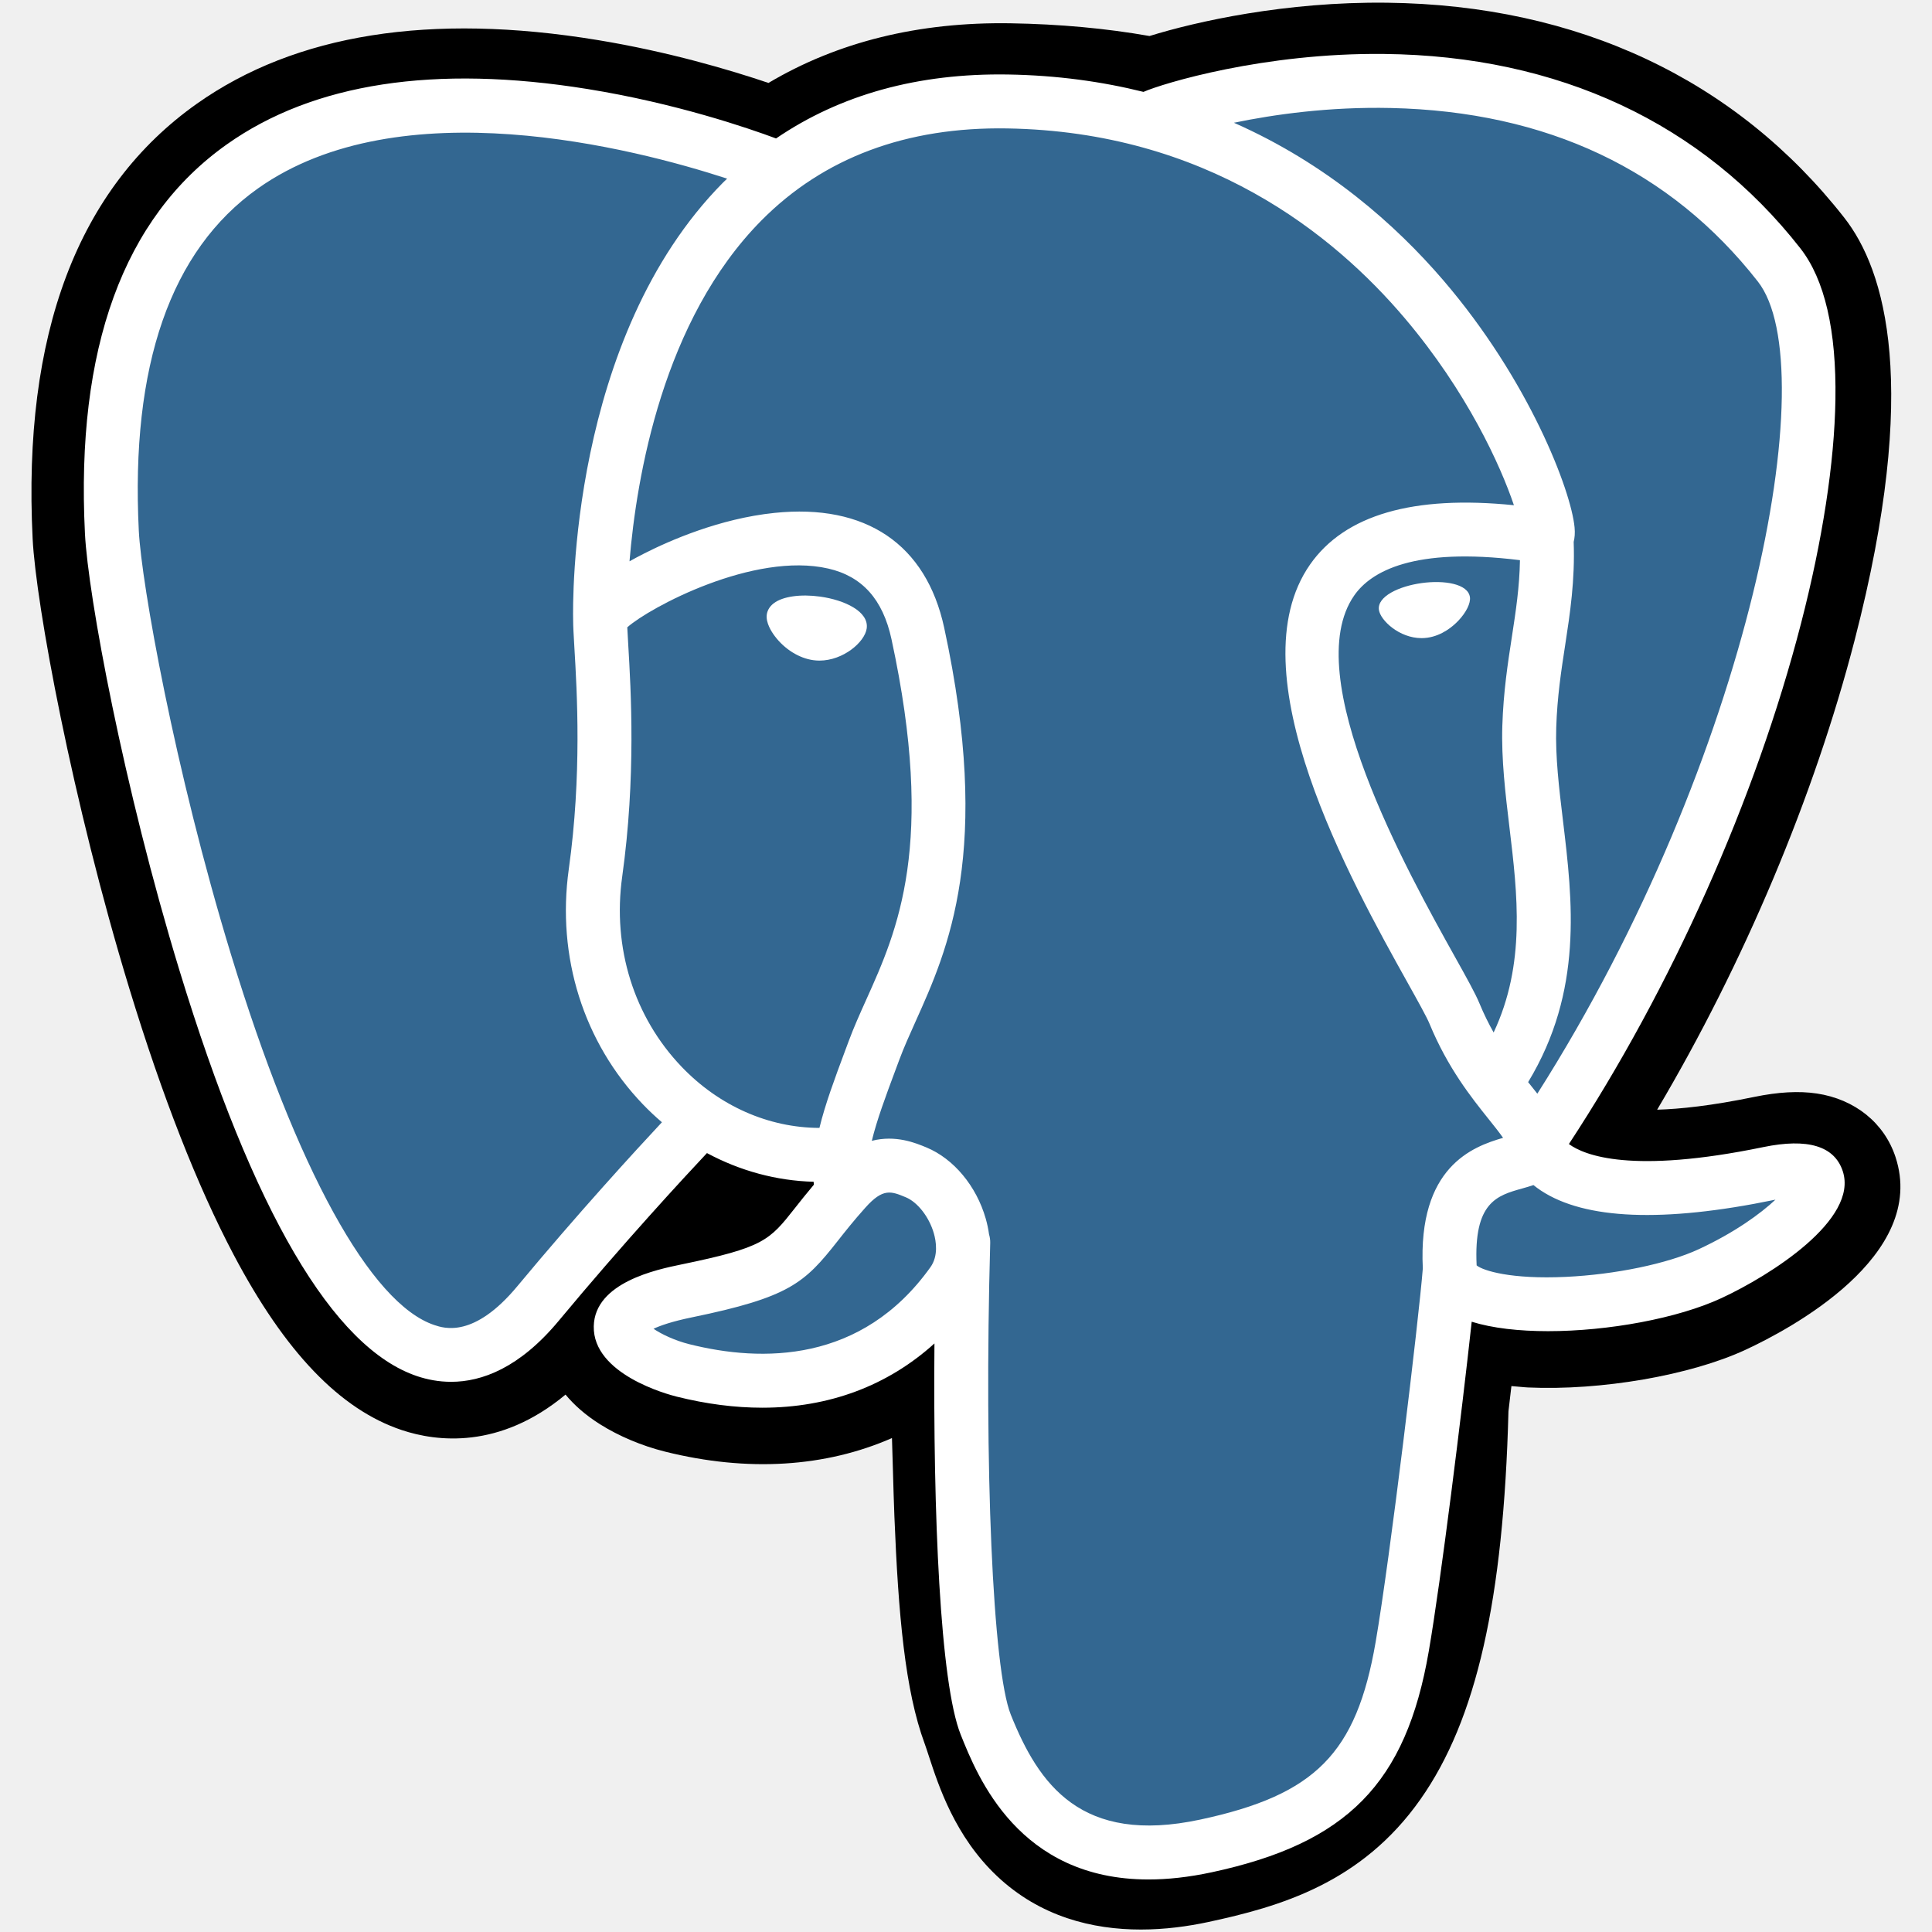
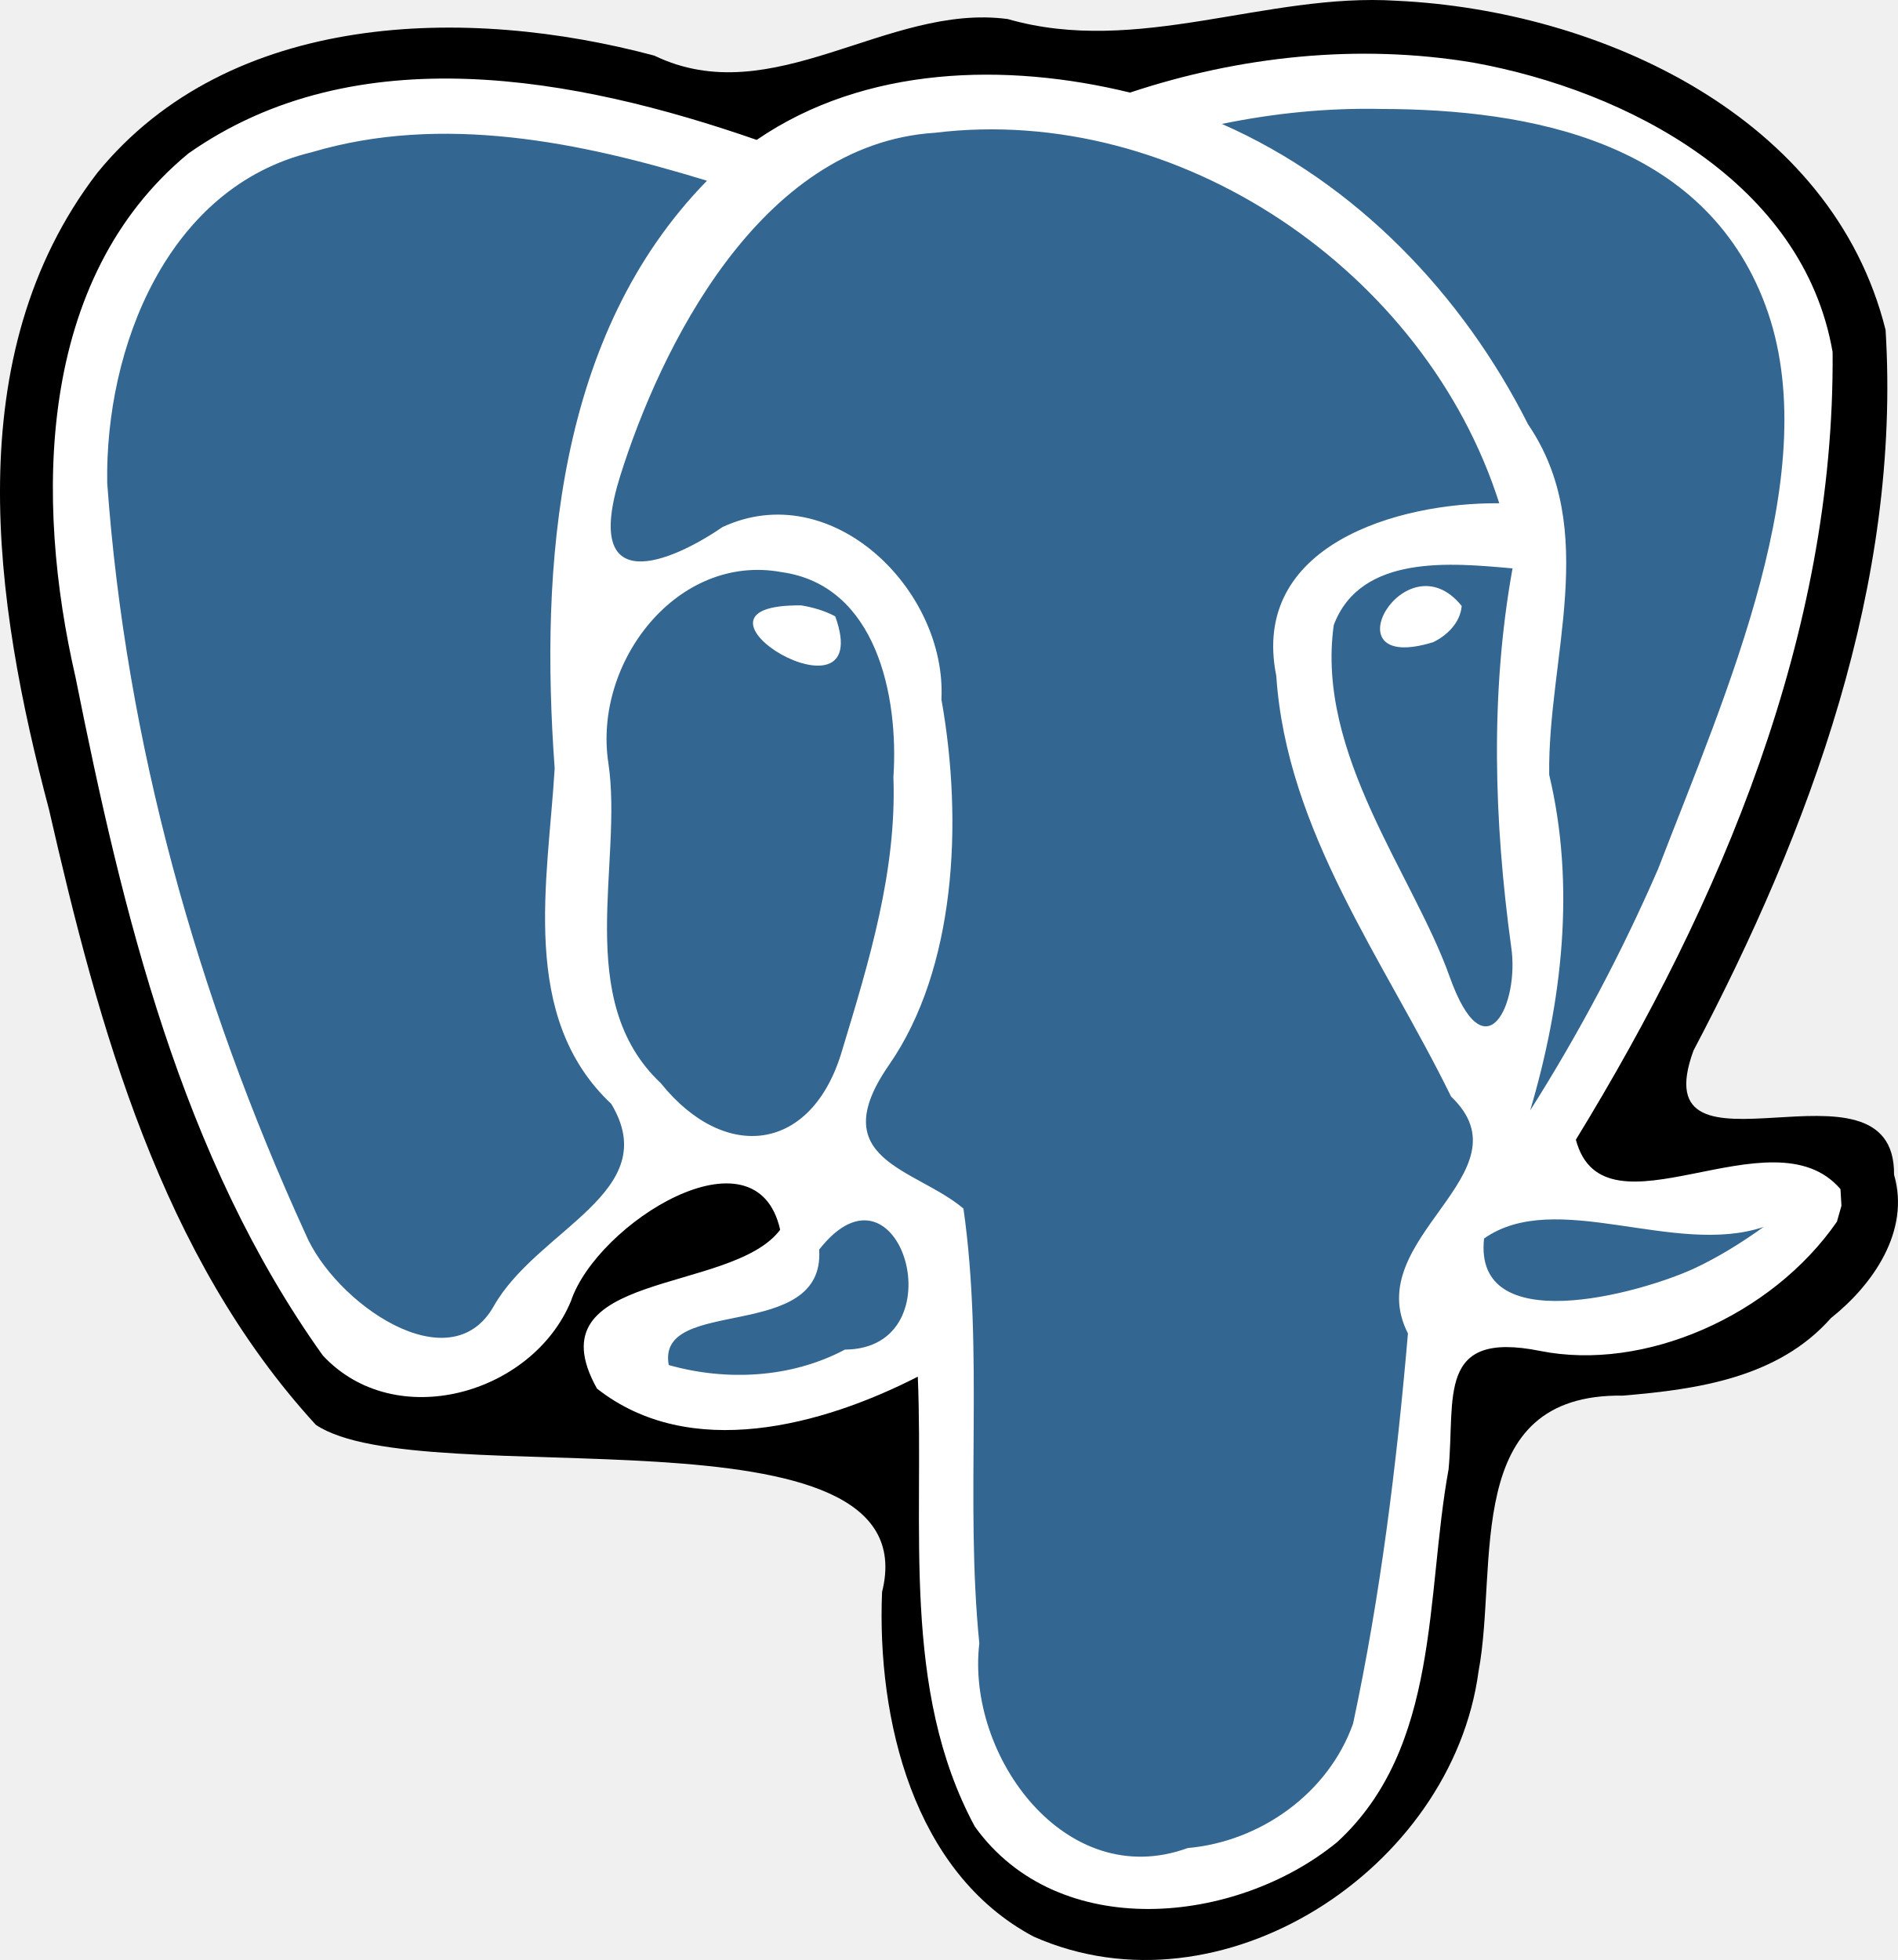
- <svg xmlns="http://www.w3.org/2000/svg" width="800px" height="800px" viewBox="-4 0 264 264" version="1.1" preserveAspectRatio="xMidYMid">
-   <g>
-     <path d="M255.008,158.086 C253.473,153.437 249.452,150.199 244.252,149.422 C241.8,149.056 238.992,149.212 235.669,149.897 C229.877,151.092 225.58,151.547 222.444,151.635 C234.281,131.65 243.906,108.86 249.447,87.407 C258.406,52.718 253.619,36.915 248.024,29.767 C233.217,10.848 211.614,0.683 185.552,0.372 C171.649,0.202 159.444,2.947 153.077,4.921 C147.149,3.875 140.775,3.291 134.086,3.183 C121.55,2.983 110.473,5.716 101.008,11.333 C95.767,9.561 87.358,7.063 77.646,5.469 C54.804,1.719 36.394,4.641 22.928,14.154 C6.622,25.672 -0.937,45.684 0.461,73.634 C0.905,82.508 5.869,109.508 13.685,135.114 C18.177,149.832 22.967,162.054 27.922,171.444 C34.949,184.759 42.468,192.6 50.909,195.416 C55.64,196.992 64.236,198.096 73.277,190.567 C74.423,191.954 75.952,193.333 77.981,194.614 C80.558,196.239 83.709,197.567 86.856,198.354 C98.197,201.189 108.82,200.48 117.883,196.506 C117.939,198.118 117.982,199.658 118.018,200.988 C118.079,203.145 118.138,205.26 118.217,207.238 C118.754,220.612 119.664,231.011 122.36,238.287 C122.508,238.688 122.707,239.297 122.917,239.944 C124.262,244.062 126.511,250.956 132.233,256.355 C138.158,261.948 145.325,263.663 151.889,263.663 C155.181,263.663 158.322,263.231 161.077,262.641 C170.897,260.536 182.05,257.33 190.118,245.842 C197.746,234.982 201.454,218.625 202.125,192.851 C202.212,192.123 202.292,191.427 202.369,190.764 C202.422,190.316 202.475,189.859 202.529,189.402 L204.326,189.56 L204.789,189.591 C214.791,190.047 227.021,187.926 234.532,184.437 C240.467,181.683 259.486,171.642 255.008,158.086" fill="#000000">
- 
- </path>
-     <path d="M237.906,160.722 C208.166,166.857 206.121,156.788 206.121,156.788 C237.522,110.195 250.648,51.052 239.32,36.577 C208.417,-2.908 154.922,15.766 154.029,16.25 L153.742,16.302 C147.866,15.082 141.291,14.356 133.9,14.235 C120.444,14.014 110.236,17.763 102.49,23.637 C102.49,23.637 7.06,-15.677 11.499,73.081 C12.443,91.963 38.563,215.954 69.717,178.503 C81.104,164.808 92.106,153.229 92.106,153.229 C97.571,156.859 104.113,158.711 110.971,158.046 L111.504,157.594 C111.338,159.294 111.414,160.957 111.717,162.926 C103.691,171.893 106.05,173.467 90.006,176.77 C73.771,180.116 83.308,186.072 89.535,187.629 C97.084,189.517 114.548,192.191 126.348,175.672 L125.878,177.557 C129.022,180.076 131.23,193.94 130.86,206.509 C130.49,219.077 130.243,227.706 132.721,234.446 C135.199,241.186 137.668,256.351 158.76,251.832 C176.383,248.055 185.516,238.268 186.787,221.943 C187.688,210.336 189.729,212.052 189.857,201.675 L191.494,196.763 C193.381,181.03 191.794,175.954 202.651,178.315 L205.29,178.547 C213.282,178.91 223.741,177.261 229.88,174.408 C243.098,168.274 250.938,158.031 237.904,160.722 L237.906,160.722" fill="#336791">
- 
- </path>
-     <path d="M108.076,81.525 C105.397,81.152 102.969,81.497 101.741,82.427 C101.05,82.95 100.837,83.556 100.779,83.973 C100.625,85.078 101.4,86.3 101.875,86.93 C103.221,88.714 105.187,89.94 107.133,90.21 C107.415,90.249 107.696,90.268 107.975,90.268 C111.22,90.268 114.171,87.741 114.431,85.876 C114.756,83.54 111.365,81.983 108.076,81.525" fill="#FFFFFF">
- 
- </path>
-     <path d="M196.86,81.599 L196.86,81.599 C196.604,79.768 193.346,79.246 190.254,79.676 C187.166,80.106 184.172,81.5 184.422,83.335 C184.623,84.762 187.199,87.198 190.249,87.198 C190.507,87.198 190.767,87.181 191.029,87.144 C193.065,86.862 194.559,85.569 195.268,84.824 C196.35,83.688 196.975,82.422 196.86,81.599" fill="#FFFFFF">
- 
- </path>
-     <path d="M247.802,160.025 C246.668,156.596 243.018,155.493 236.954,156.745 C218.949,160.461 212.501,157.887 210.384,156.328 C224.379,135.007 235.892,109.236 242.103,85.191 C245.045,73.801 246.67,63.223 246.803,54.602 C246.95,45.138 245.338,38.184 242.014,33.936 C228.612,16.811 208.942,7.625 185.132,7.373 C168.763,7.189 154.933,11.378 152.252,12.556 C146.606,11.152 140.451,10.29 133.75,10.18 C121.462,9.981 110.84,12.923 102.046,18.919 C98.226,17.498 88.354,14.109 76.281,12.164 C55.409,8.803 38.823,11.35 26.987,19.735 C12.864,29.741 6.344,47.627 7.607,72.894 C8.032,81.396 12.876,107.548 20.52,132.593 C30.582,165.557 41.519,184.218 53.028,188.057 C54.375,188.506 55.929,188.82 57.641,188.82 C61.839,188.82 66.986,186.928 72.341,180.49 C81.236,169.789 89.541,160.822 92.602,157.564 C97.126,159.992 102.096,161.348 107.179,161.484 C107.188,161.617 107.202,161.75 107.214,161.882 C106.194,163.092 105.357,164.152 104.644,165.057 C101.122,169.528 100.389,170.459 89.052,172.793 C85.827,173.459 77.261,175.224 77.136,181.228 C77,187.788 87.261,190.543 88.43,190.835 C92.504,191.855 96.429,192.358 100.172,192.358 C109.275,192.357 117.286,189.366 123.688,183.577 C123.491,206.963 124.466,230.007 127.274,237.028 C129.573,242.776 135.192,256.823 152.938,256.822 C155.542,256.822 158.408,256.519 161.561,255.843 C180.082,251.872 188.125,243.687 191.236,225.64 C192.901,215.995 195.758,192.964 197.102,180.61 C199.938,181.495 203.589,181.9 207.536,181.899 C215.768,181.899 225.267,180.15 231.224,177.385 C237.916,174.277 249.992,166.651 247.802,160.025 L247.802,160.025 Z M203.696,76.545 C203.635,80.192 203.133,83.503 202.601,86.959 C202.028,90.676 201.436,94.519 201.287,99.184 C201.14,103.724 201.707,108.445 202.255,113.009 C203.363,122.228 204.5,131.721 200.099,141.087 C199.415,139.872 198.754,138.546 198.149,137.078 C197.602,135.752 196.414,133.622 194.77,130.674 C188.37,119.198 173.385,92.324 181.056,81.358 C183.341,78.094 189.14,74.738 203.696,76.545 L203.696,76.545 Z M186.052,14.758 C207.386,15.229 224.261,23.21 236.21,38.478 C245.374,50.189 235.283,103.476 206.07,149.447 C205.781,149.08 205.488,148.71 205.184,148.33 C205.063,148.178 204.939,148.024 204.814,147.868 C212.363,135.401 210.887,123.066 209.573,112.13 C209.033,107.642 208.524,103.403 208.653,99.421 C208.787,95.2 209.345,91.581 209.885,88.081 C210.548,83.768 211.223,79.305 211.037,74.044 C211.176,73.492 211.232,72.84 211.159,72.066 C210.684,67.021 204.924,51.922 193.184,38.255 C186.762,30.781 177.397,22.416 164.61,16.774 C170.11,15.634 177.631,14.571 186.052,14.758 L186.052,14.758 Z M66.674,175.778 C60.774,182.872 56.7,181.512 55.36,181.066 C46.629,178.154 36.5,159.702 27.569,130.442 C19.841,105.124 15.325,79.665 14.967,72.526 C13.839,49.948 19.312,34.213 31.235,25.757 C50.639,11.997 82.541,20.233 95.36,24.41 C95.176,24.592 94.984,24.762 94.802,24.947 C73.766,46.191 74.265,82.488 74.317,84.706 C74.315,85.562 74.387,86.774 74.485,88.441 C74.847,94.546 75.521,105.908 73.721,118.775 C72.049,130.732 75.735,142.435 83.832,150.884 C84.67,151.758 85.545,152.58 86.449,153.352 C82.845,157.212 75.012,165.748 66.674,175.778 L66.674,175.778 Z M89.153,145.785 C82.627,138.975 79.663,129.503 81.02,119.796 C82.92,106.203 82.219,94.365 81.842,88.005 C81.789,87.115 81.743,86.335 81.715,85.72 C84.788,82.995 99.029,75.365 109.184,77.692 C113.819,78.753 116.643,81.909 117.817,87.337 C123.893,115.44 118.621,127.153 114.385,136.566 C113.512,138.505 112.687,140.338 111.983,142.234 L111.437,143.7 C110.055,147.406 108.769,150.852 107.972,154.124 C101.034,154.103 94.285,151.14 89.153,145.785 L89.153,145.785 Z M90.218,183.685 C88.192,183.179 86.37,182.3 85.301,181.571 C86.194,181.15 87.783,180.579 90.539,180.012 C103.876,177.266 105.936,175.328 110.434,169.617 C111.465,168.308 112.634,166.823 114.253,165.015 C114.253,165.014 114.254,165.014 114.255,165.013 C116.666,162.313 117.769,162.771 119.769,163.601 C121.39,164.272 122.969,166.303 123.609,168.539 C123.912,169.595 124.252,171.6 123.139,173.159 C113.743,186.315 100.051,186.146 90.218,183.685 L90.218,183.685 Z M160.017,248.637 C143.701,252.133 137.924,243.808 134.117,234.291 C131.66,228.147 130.452,200.44 131.309,169.844 C131.32,169.437 131.262,169.043 131.15,168.674 C131.052,167.96 130.902,167.238 130.694,166.512 C129.42,162.06 126.315,158.336 122.59,156.792 C121.11,156.179 118.394,155.054 115.13,155.889 C115.826,153.021 117.033,149.782 118.342,146.275 L118.891,144.8 C119.509,143.137 120.285,141.414 121.105,139.59 C125.538,129.742 131.609,116.253 125.02,85.78 C122.552,74.366 114.31,68.792 101.816,70.087 C94.325,70.862 87.473,73.884 84.055,75.617 C83.32,75.989 82.648,76.349 82.02,76.699 C82.974,65.199 86.578,43.707 100.061,30.11 C108.549,21.549 119.854,17.321 133.628,17.549 C160.769,17.993 178.172,31.921 187.994,43.528 C196.458,53.529 201.041,63.604 202.87,69.037 C189.115,67.639 179.76,70.354 175.018,77.134 C164.701,91.882 180.662,120.506 188.333,134.263 C189.74,136.784 190.954,138.963 191.336,139.889 C193.834,145.943 197.068,149.985 199.429,152.935 C200.153,153.839 200.855,154.716 201.389,155.482 C197.223,156.683 189.74,159.458 190.422,173.329 C189.872,180.289 185.961,212.875 183.974,224.388 C181.351,239.598 175.754,245.263 160.017,248.637 L160.017,248.637 Z M228.121,170.701 C223.861,172.678 216.732,174.162 209.96,174.48 C202.479,174.83 198.672,173.642 197.776,172.911 C197.355,164.267 200.573,163.364 203.978,162.408 C204.513,162.257 205.035,162.111 205.539,161.935 C205.852,162.19 206.195,162.443 206.571,162.691 C212.583,166.659 223.306,167.087 238.445,163.962 C238.5,163.951 238.556,163.94 238.611,163.929 C236.569,165.838 233.075,168.4 228.121,170.701 L228.121,170.701 Z" fill="#FFFFFF">
- 
- </path>
-   </g>
+ <svg xmlns="http://www.w3.org/2000/svg" width="773.516" height="798.762" preserveAspectRatio="xMidYMid" viewBox="-4 0 255.26 263.591">
+   <path d="M250.73 157.98c.18-17.61-34.082 2.724-26.973-16.697 15.664-29.72 27.935-62.793 25.836-96.905-7.152-28.725-38.379-42.98-65.724-44.274-17.55-1.133-34.875 7.48-52.342 2.457C115.299.4 99.948 15.17 83.997 7.48 58.803.742 26.91 1.393 9.084 23.248-9.734 47.793-4.8 81.027 2.586 108.844c6.713 29.361 15.03 59.994 35.886 82.77 14.247 9.597 82.764-3.823 76.156 22.491-.696 17.075 4.162 37.724 20.38 46.336 25.24 11.2 56.265-9.05 59.838-35.645 2.694-14.329-2.363-37.41 19.423-37.107 10.098-.845 20.9-2.415 27.983-10.435 5.656-4.495 10.682-11.715 8.478-19.274" />
+   <path fill="#336791" d="M233.628 160.617c-9.343 3.458-34.67 5.301-27.187-10.879 18.277-31.136 33.163-65.97 32.528-102.73-6.296-23.31-31.799-34.098-53.931-35.728-16.154-2.102-31.735 7.187-47.914 3.13-13.425-1.205-27.985.607-38.911 9.121-23.237-8.49-51.395-14.38-73.647-.1C4.98 39.059 4.617 67.264 9.798 89.7c6.296 31.348 13.677 63.677 32.451 90.216 10.785 11.266 27.292-.828 32.038-12.294 5.505-12.276 24.513-17.513 32.474-5.492.236 16.676-29.359 7.657-25.93 23.107 10.693 7.317 27.244 3.894 36.768-4.419 8.517-12.046 8.054 13.937 8.873 20.846 1.121 15.18-3.624 33.406 8.79 45.197 10.232 10.675 27.51 5.467 36.96-3.576 7.568-7.455 11.729-18.14 11.539-28.73 4.488-10.762-.299-24.188 7.63-33.63 8.526-5.16 19.482-.682 28.719-4.629 7.491-2.397 18.42-7.11 19.487-15.2-1.82-1.158-3.988-.546-5.97-.479" />
+   <path fill="#fff" d="M103.799 81.42c-19.06-.257 10.245 17.316 4.532 1.47-1.438-.763-2.934-1.194-4.532-1.47m88.784.074c-7.575-9.402-18.288 9.327-3.832 4.87 1.899-.923 3.647-2.647 3.832-4.87" />
+   <path fill="#fff" d="M243.525 159.92c-9.2-10.768-31.829 7.47-35.587-6.647 19.505-31.854 34.832-67.966 34.53-105.917-3.921-22.762-27.53-35.185-48.36-38.94-15.4-2.575-31.36-.872-46.133 4.035-16.657-4.074-35.637-3.621-50.207 6.363-24.261-8.429-53.863-14.03-76.418 1.814C.883 37.502.673 67.265 6.154 91.07c6.346 31.721 14.194 64.513 33.259 91.219 9.727 10.464 28.145 5.242 33.365-7.29 3.507-10.505 24.932-23.94 28.146-9.615-6.522 8.727-33.534 5.42-24.637 21.36 12.494 9.83 30.287 4.978 43.148-1.601.848 20.17-2.276 42.067 7.67 60.505 11.238 15.661 35.168 13.193 48.716 2.101 13.903-12.754 11.895-33.136 14.998-50.155.919-9.602-1.67-18.718 12.308-15.915s31.129-4.678 39.92-17.379l.609-2.14zm-44.106-83.48c-3.031 16.827-2.485 34.043-.183 50.876 1.159 7.577-3.456 17.59-8.291 3.988s-18.004-29.91-15.568-47.243c3.622-9.597 15.877-8.348 24.042-7.622m-17.644-61.787c19.966.043 43.424 4.304 51.65 26.39 8.227 22.087-5.214 51.887-14.428 75.825a238 238 0 0 1-17.205 32.473c4.323-14.596 6.115-30.219 2.56-45.143-.224-15.661 6.863-32.885-2.847-47.137-8.787-17.46-23.14-32.477-41.173-40.393 7.045-1.453 14.249-2.171 21.443-2.015M62.397 175.673c-5.904 10.43-21.462-.505-25.347-9.814C22.544 134.125 12.914 99.823 10.42 64.95c-.296-18.173 8.089-39.809 27.509-44.48 17.53-5.206 36.112-1.389 53.154 3.835-20.256 20.699-22.468 51.677-20.486 79.036-.895 15.08-4.81 33.448 7.61 45.11 7.157 11.894-9.907 16.79-15.81 27.222m22.479-29.994c-11.921-11.22-5.03-29.638-7.065-43.119-2.034-13.48 9.26-28.198 23.294-25.62 12.797 1.77 15.777 16.75 15.05 27.554.452 12.616-3.257 24.755-6.884 36.725-4.005 13.795-15.77 15.19-24.395 4.46m1.064 37.9c-1.725-9.383 21.048-2.873 20.23-15.527 10.837-13.856 18.848 13.332 3.464 13.45-7.21 3.83-15.913 4.272-23.694 2.078m69.8 64.953c-16.437 6.001-29.815-12.429-28.032-27.517-1.94-19.445.633-39.093-2.135-58.482-6.422-5.44-18.934-6.454-10-19.33 8.933-12.876 9.996-32.539 7.039-49.144.745-14.693-14.727-30.006-29.444-23.177-6.803 4.68-19.037 9.925-13.742-6.921 5.296-16.847 18.625-44.597 42.31-46.106 32.793-4.006 65.98 18.633 75.899 49.828C184 67.55 164.102 73.31 167.647 90.89c1.397 20.992 14.556 38.303 23.51 56.582 10.836 10.336-12.384 19.027-5.802 31.855-1.514 17.583-3.69 35.238-7.378 52.467-3.319 9.36-12.448 15.875-22.238 16.74m68.103-77.937c-7.646 3.49-29.726 9.44-28.252-4.034 9.63-6.792 25.614 2.466 37.586-1.553-2.949 2.116-6.043 4.046-9.334 5.587" />
</svg>
